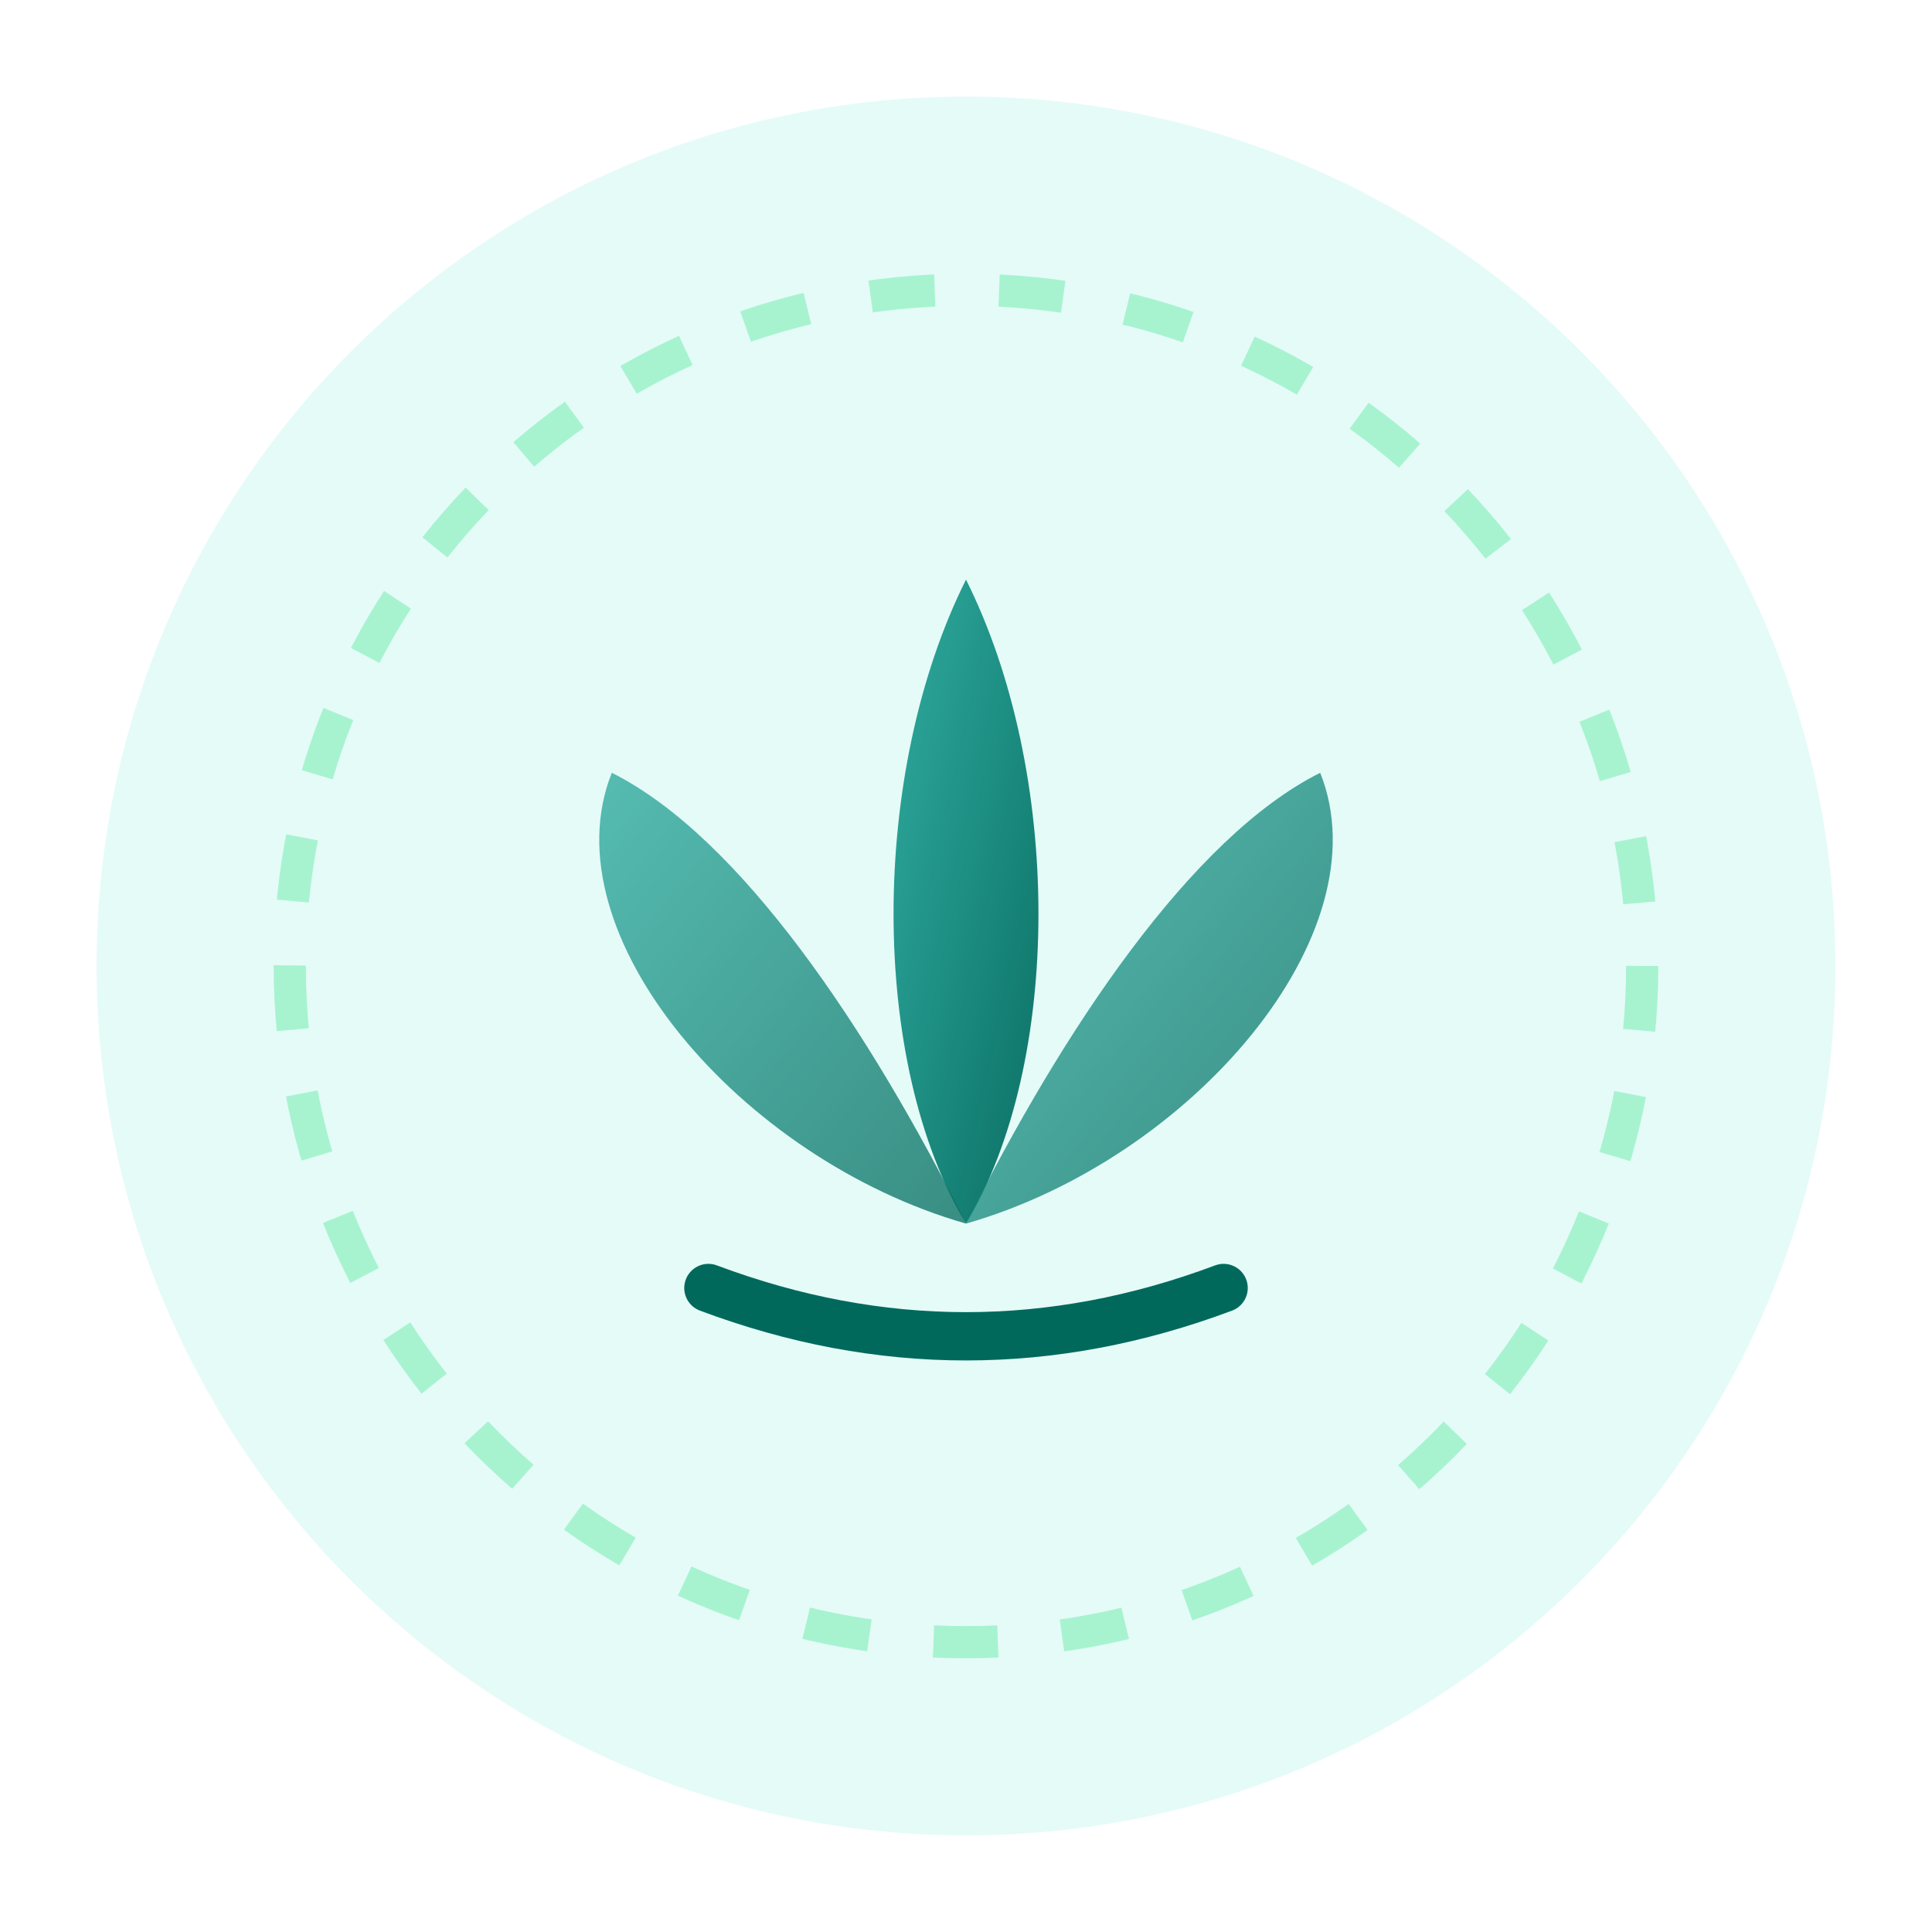
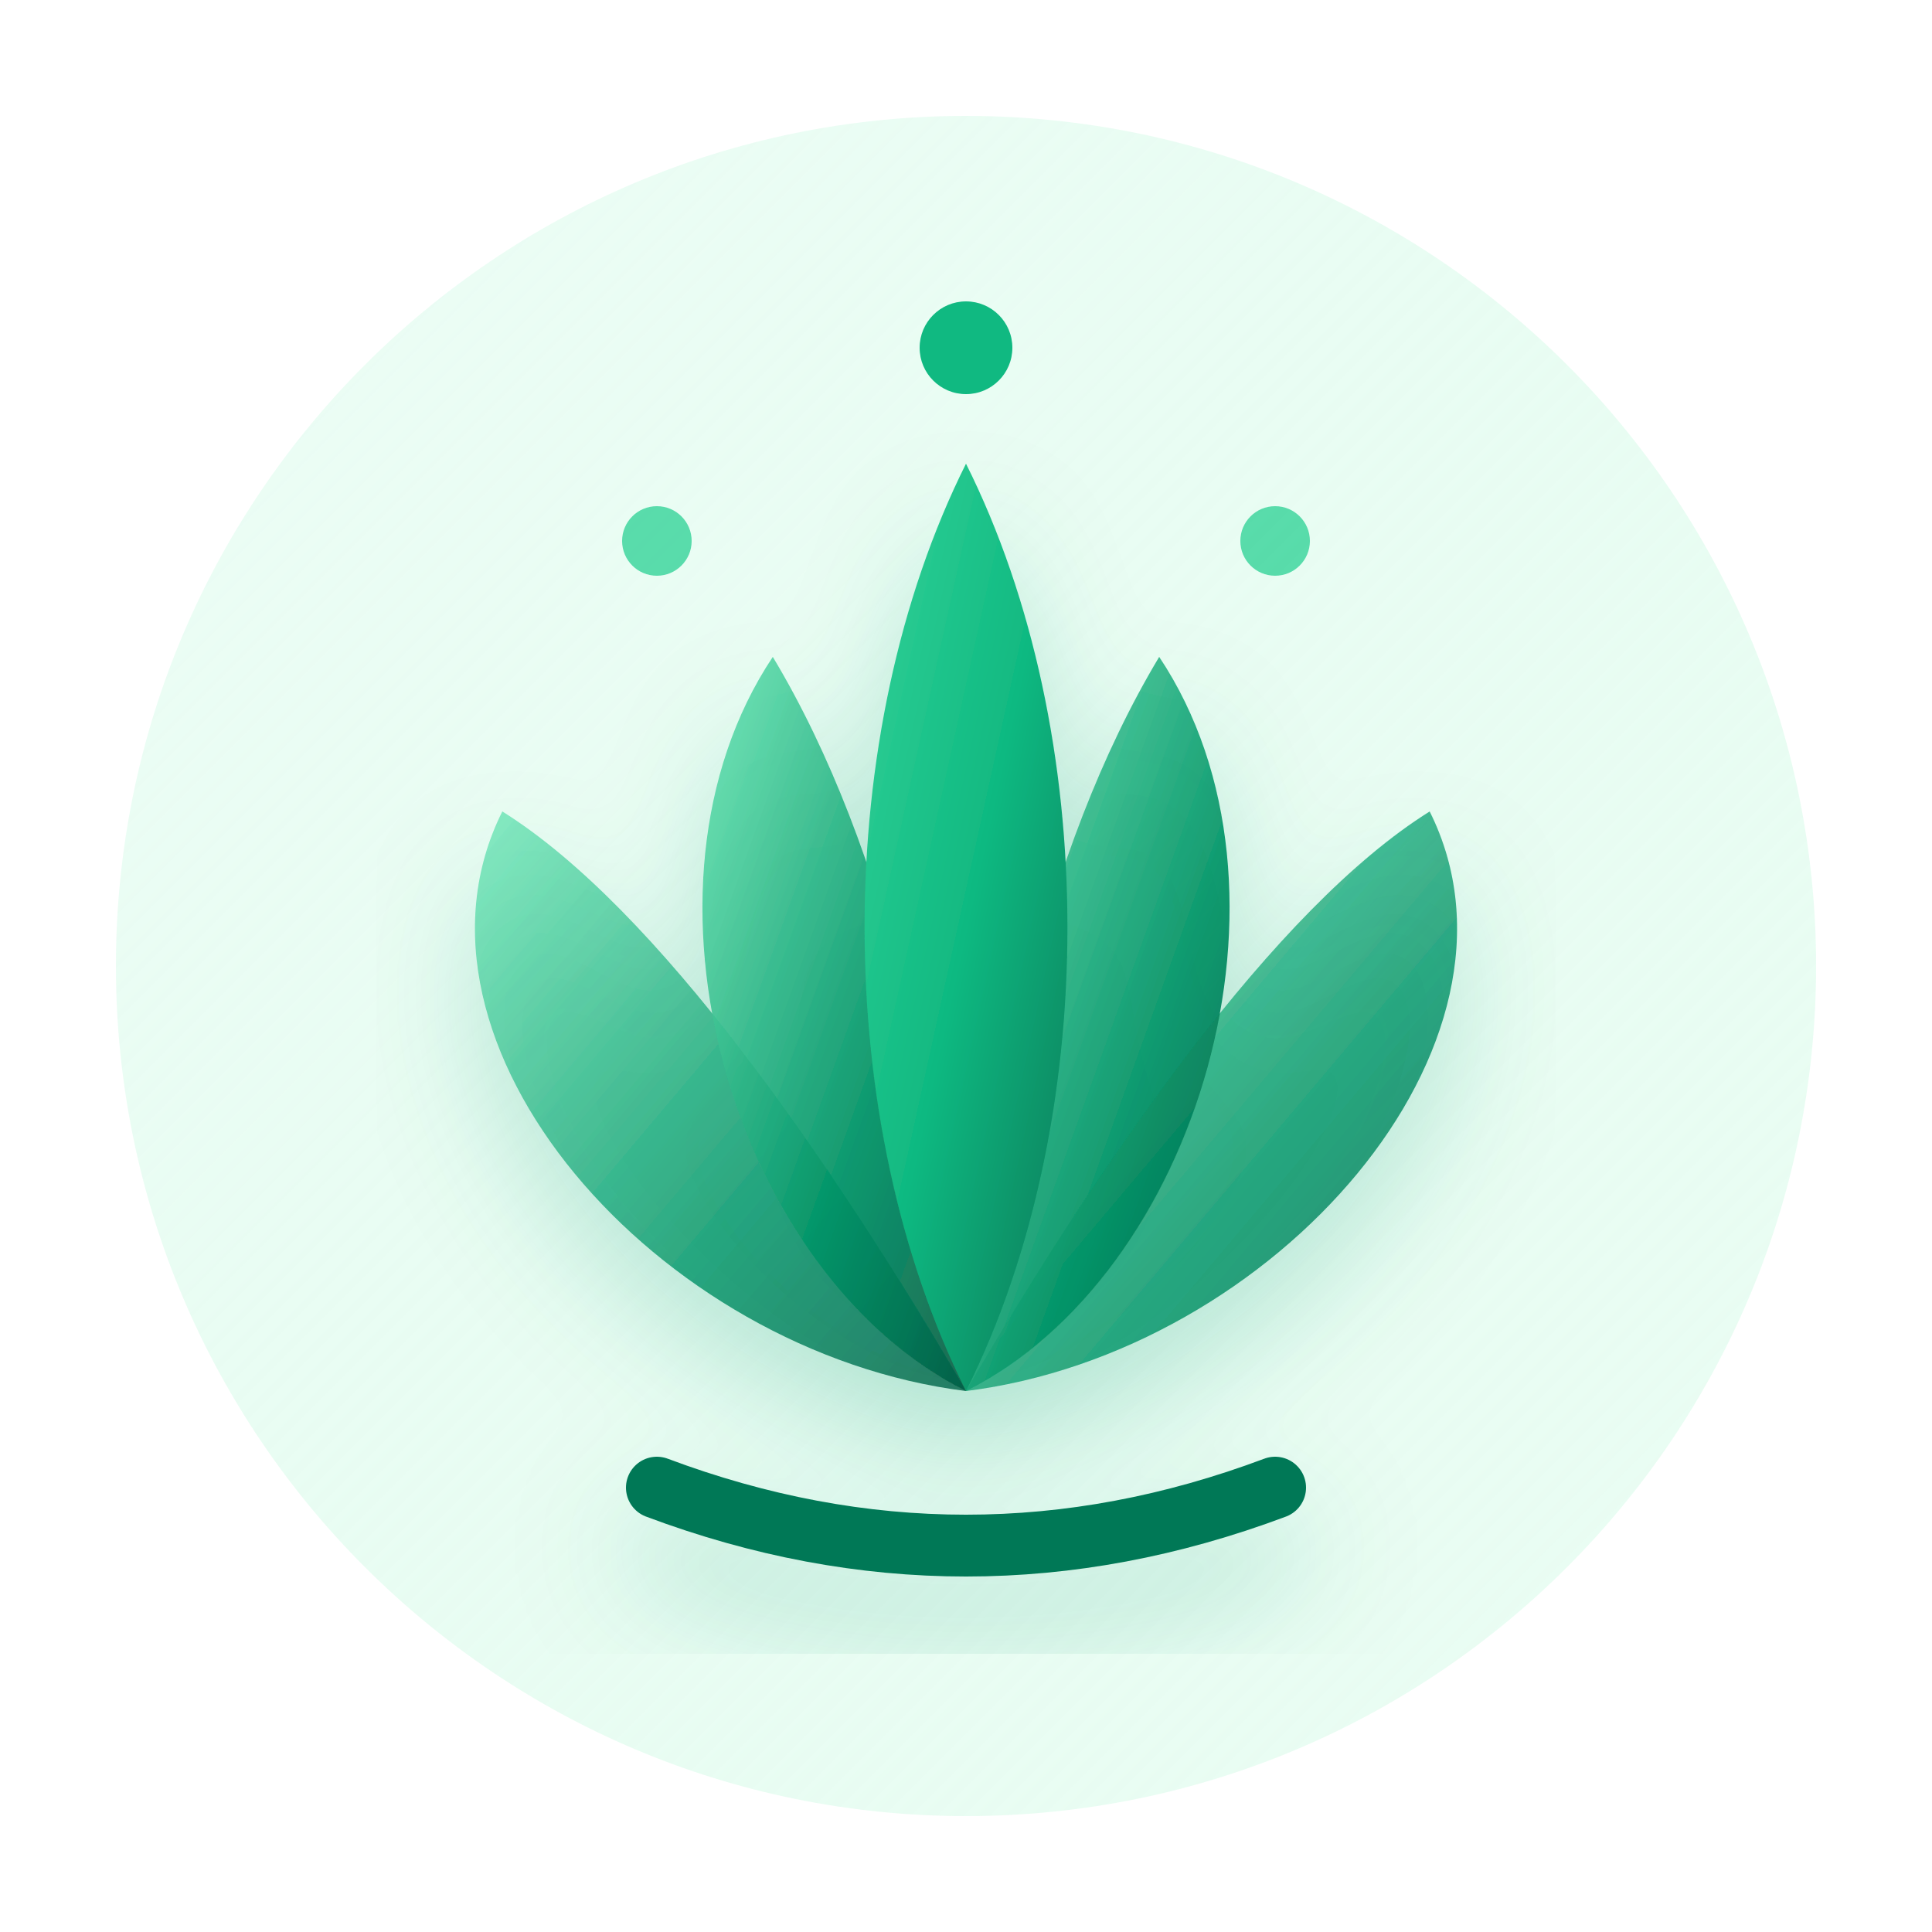
- <svg xmlns="http://www.w3.org/2000/svg" viewBox="0 0 120 120" width="120" height="120">
+ <svg xmlns="http://www.w3.org/2000/svg" viewBox="0 0 100 100" width="100" height="100">
  <defs>
-     <linearGradient id="lotusGrad" x1="0%" y1="0%" x2="100%" y2="100%">
-       <stop offset="0%" stop-color="#26a69a" />
-       <stop offset="100%" stop-color="#00695c" />
+     <linearGradient id="lotusCenterGrad" x1="0%" y1="0%" x2="100%" y2="100%">
+       <stop offset="0%" stop-color="#34d399" />
+       <stop offset="50%" stop-color="#10b981" />
+       <stop offset="100%" stop-color="#047857" />
    </linearGradient>
+     <linearGradient id="lotusSideGrad" x1="0%" y1="0%" x2="100%" y2="100%">
+       <stop offset="0%" stop-color="#6ee7b7" />
+       <stop offset="60%" stop-color="#059669" />
+       <stop offset="100%" stop-color="#065f46" />
+     </linearGradient>
+     <linearGradient id="mindfulBgGlow" x1="0%" y1="0%" x2="100%" y2="100%">
+       <stop offset="0%" stop-color="#ecfdf5" stop-opacity="0.95" />
+       <stop offset="100%" stop-color="#d1fae5" stop-opacity="0.45" />
+     </linearGradient>
+     <filter id="lotusShadow" x="-10%" y="-10%" width="120%" height="120%">
+       <feDropShadow dx="0" dy="3" stdDeviation="3" flood-color="#059669" flood-opacity="0.25" />
+     </filter>
  </defs>
-   <circle cx="60" cy="60" r="54" fill="#e5fbf8" />
-   <circle cx="60" cy="60" r="42" fill="none" stroke="#a7f3d0" stroke-width="2" stroke-dasharray="4 4" />
-   <path d="M60 36 C54 48 54 66 60 76 C66 66 66 48 60 36 Z" fill="url(#lotusGrad)" opacity="0.95" />
-   <path d="M60 76 C46 72 34 58 38 48 C46 52 54 64 60 76 Z" fill="url(#lotusGrad)" opacity="0.75" />
-   <path d="M60 76 C74 72 86 58 82 48 C74 52 66 64 60 76 Z" fill="url(#lotusGrad)" opacity="0.75" />
-   <path d="M44 80 Q60 86 76 80" stroke="#00695c" stroke-width="3" fill="none" stroke-linecap="round" />
+   <circle cx="50" cy="50" r="44" fill="url(#mindfulBgGlow)" />
+   <g filter="url(#lotusShadow)">
+     <path d="M50 72 C34 70 20 54 26 42 C34 47 43 60 50 72 Z" fill="url(#lotusSideGrad)" opacity="0.8" />
+     <path d="M50 72 C66 70 80 54 74 42 C66 47 57 60 50 72 Z" fill="url(#lotusSideGrad)" opacity="0.8" />
+     <path d="M50 72 C38 66 32 46 40 34 C46 44 49 58 50 72 Z" fill="url(#lotusSideGrad)" opacity="0.92" />
+     <path d="M50 72 C62 66 68 46 60 34 C54 44 51 58 50 72 Z" fill="url(#lotusSideGrad)" opacity="0.92" />
+     <path d="M50 24 C43 38 43 58 50 72 C57 58 57 38 50 24 Z" fill="url(#lotusCenterGrad)" />
+     <path d="M34 77 Q50 83 66 77" fill="none" stroke="#047857" stroke-width="3.2" stroke-linecap="round" />
+   </g>
+   <circle cx="50" cy="18" r="2.4" fill="#10b981" />
+   <circle cx="34" cy="28" r="1.8" fill="#34d399" opacity="0.8" />
+   <circle cx="66" cy="28" r="1.8" fill="#34d399" opacity="0.8" />
</svg>
